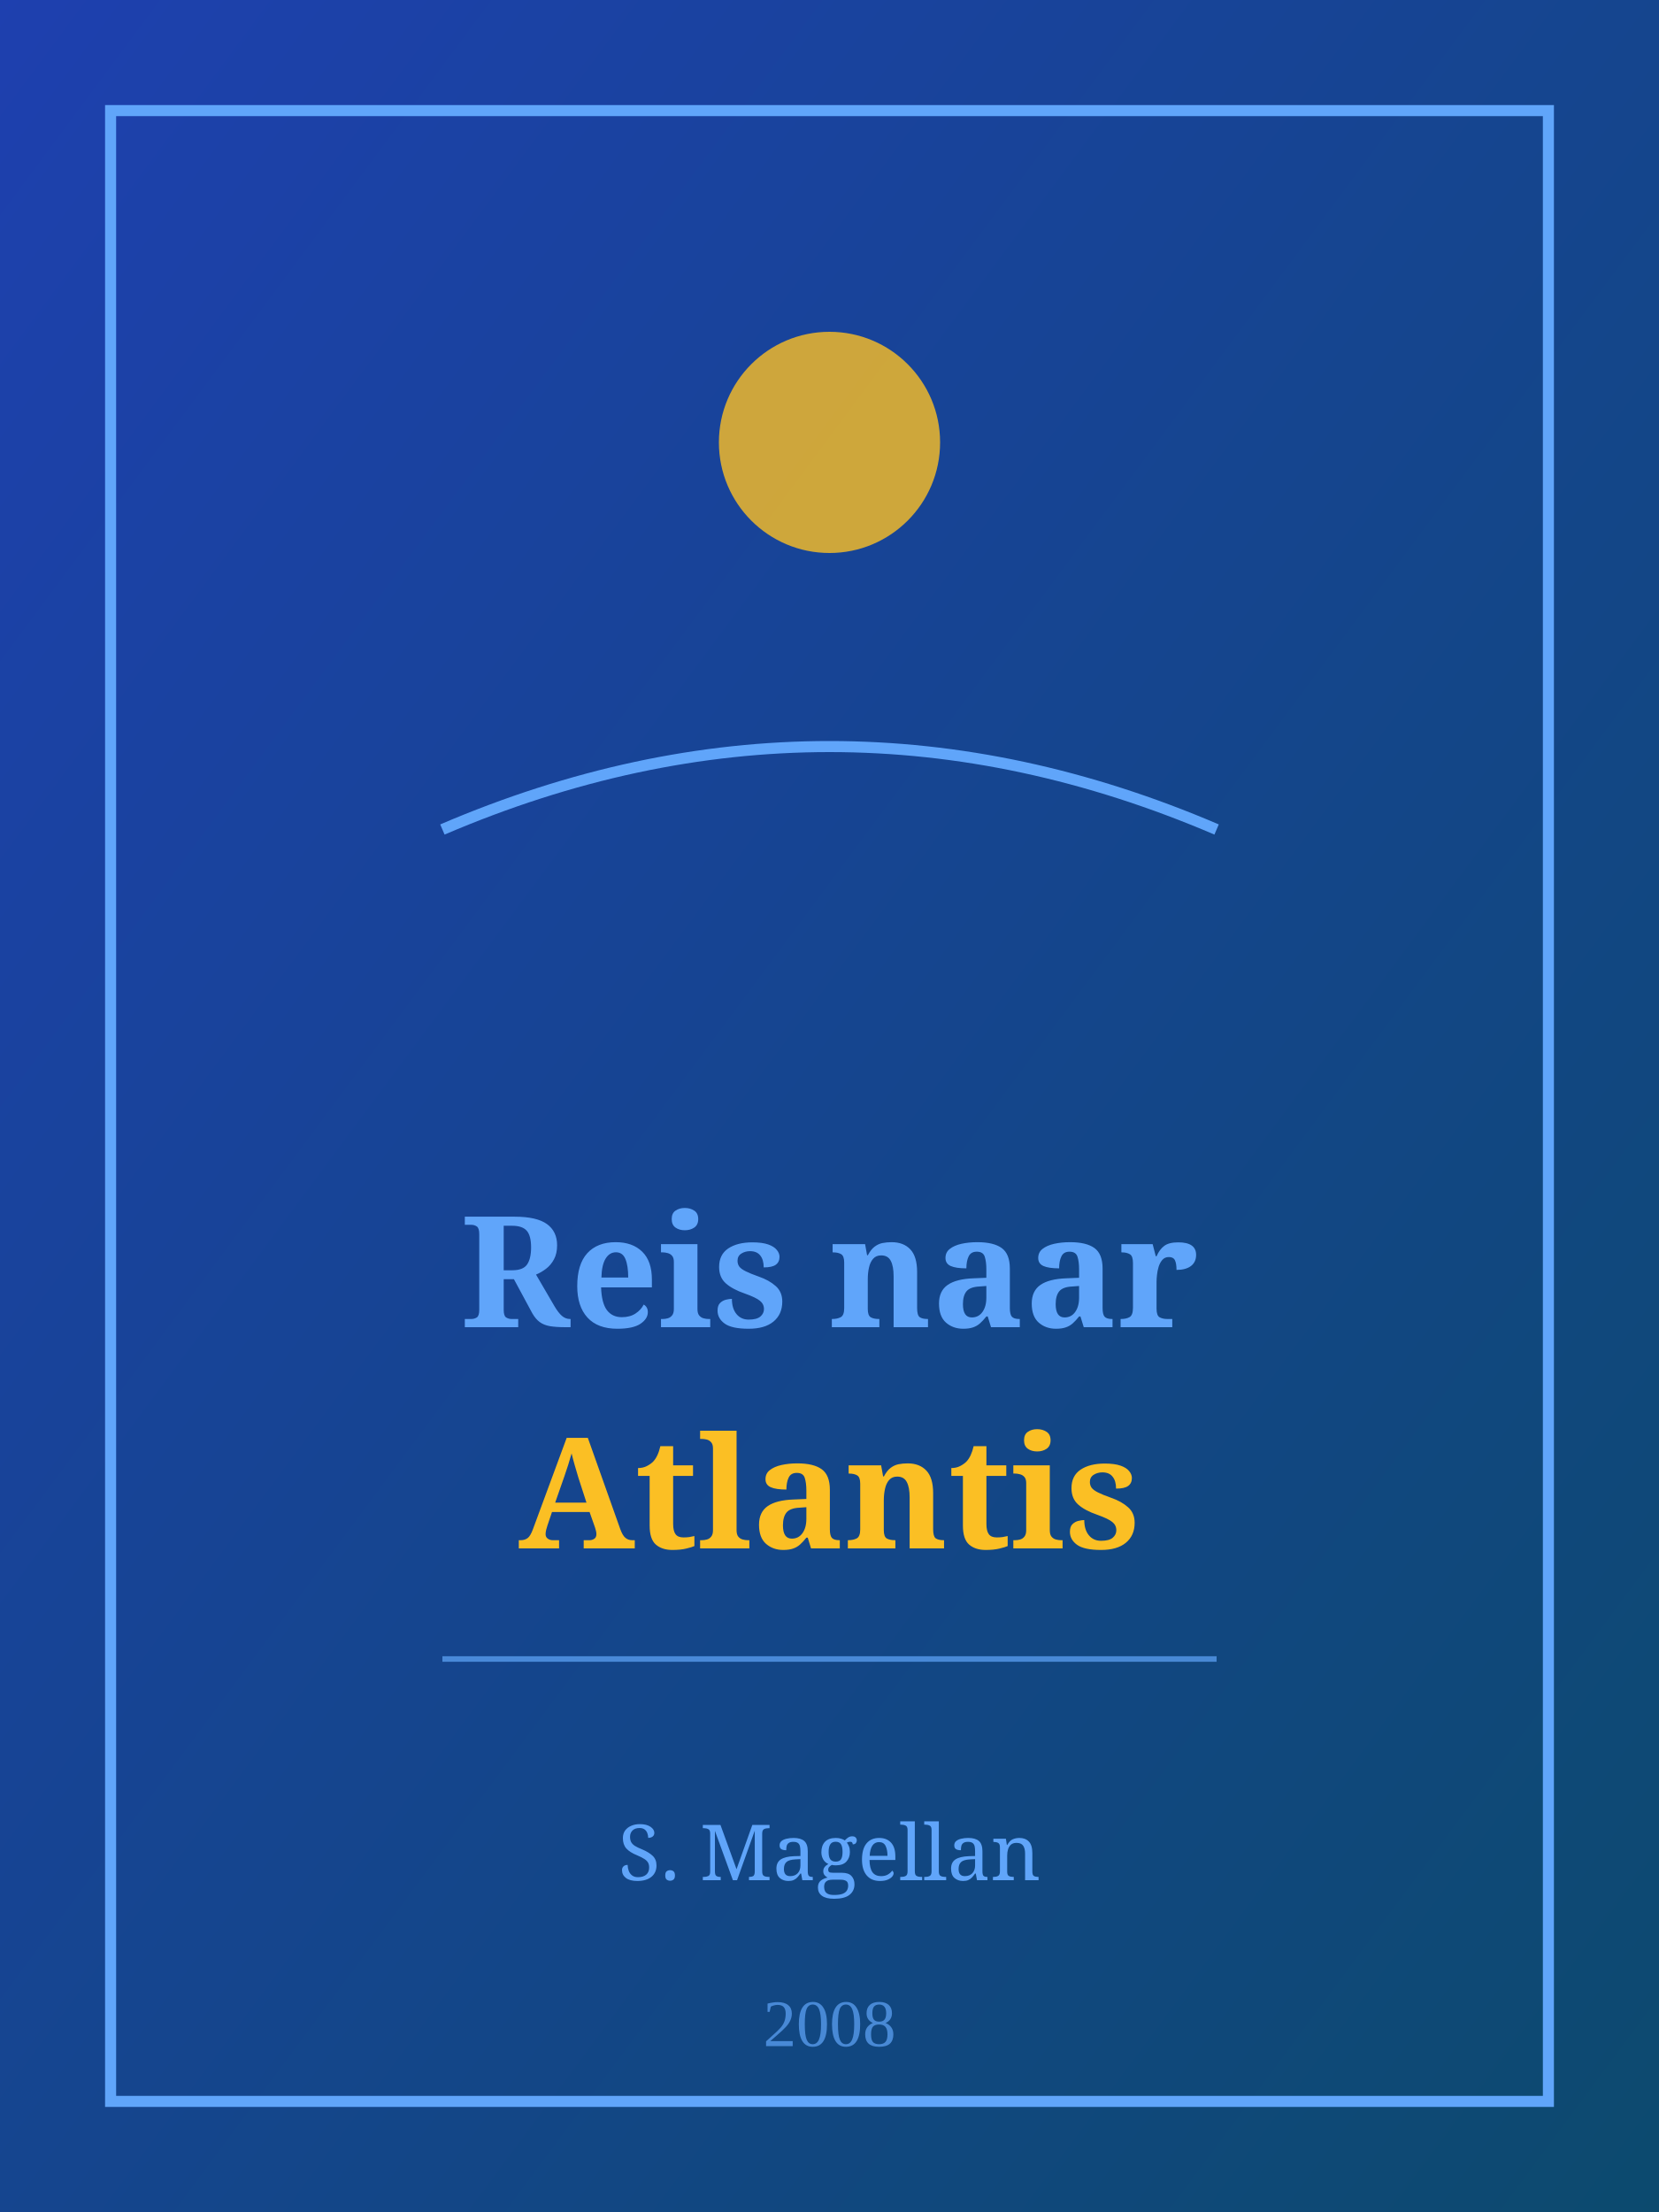
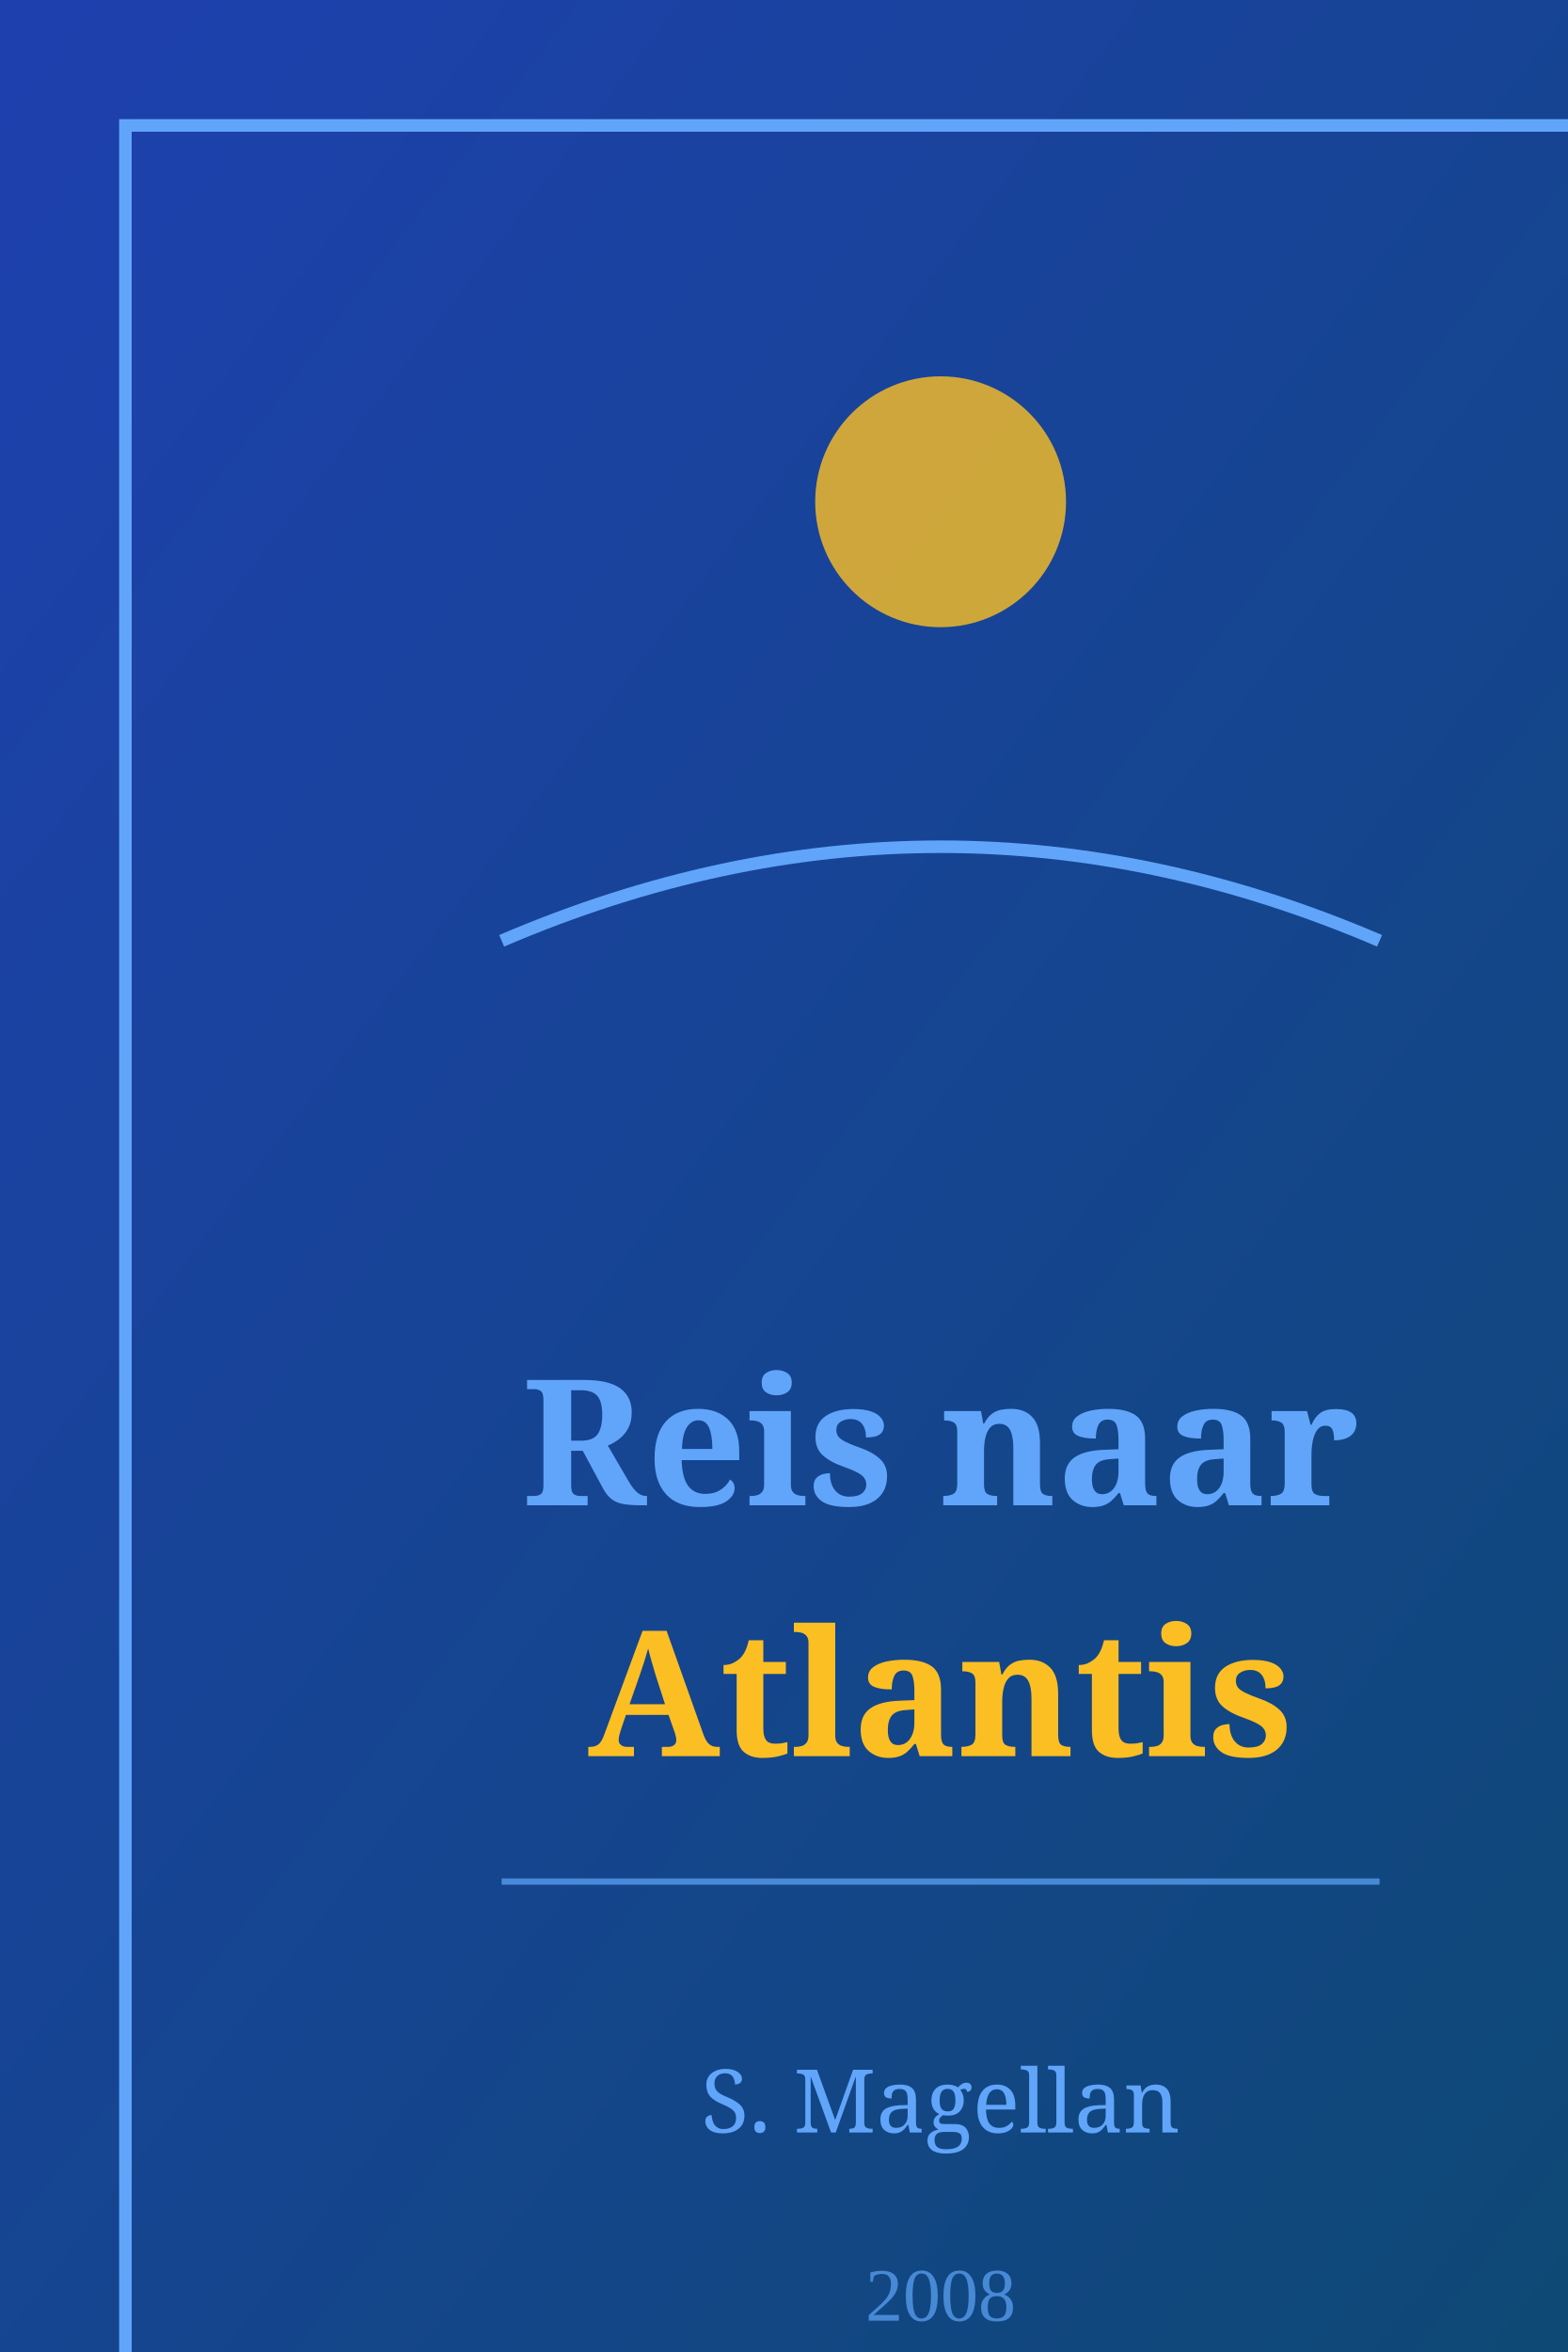
- <svg xmlns="http://www.w3.org/2000/svg" viewBox="0 0 300 400">
+ <svg xmlns="http://www.w3.org/2000/svg" viewBox="0 0 250 375">
  <defs>
    <linearGradient id="oceanGrad" x1="0%" y1="0%" x2="100%" y2="100%">
      <stop offset="0%" style="stop-color:#1e40af;stop-opacity:1" />
      <stop offset="100%" style="stop-color:#0c4a6e;stop-opacity:1" />
    </linearGradient>
  </defs>
  <rect width="300" height="400" fill="url(#oceanGrad)" />
  <rect x="20" y="20" width="260" height="360" fill="none" stroke="#60a5fa" stroke-width="2" />
  <path d="M 80 150 Q 150 120 220 150" fill="none" stroke="#60a5fa" stroke-width="2" />
  <circle cx="150" cy="80" r="20" fill="#fbbf24" opacity="0.8" />
  <text x="150" y="240" font-size="28" font-weight="bold" text-anchor="middle" fill="#60a5fa" font-family="Georgia, serif">Reis naar</text>
  <text x="150" y="280" font-size="28" font-weight="bold" text-anchor="middle" fill="#fbbf24" font-family="Georgia, serif">Atlantis</text>
  <line x1="80" y1="300" x2="220" y2="300" stroke="#60a5fa" stroke-width="1" opacity="0.7" />
  <text x="150" y="340" font-size="14" text-anchor="middle" fill="#60a5fa" font-family="Georgia, serif">S. Magellan</text>
  <text x="150" y="370" font-size="12" text-anchor="middle" fill="#60a5fa" opacity="0.7">2008</text>
</svg>
